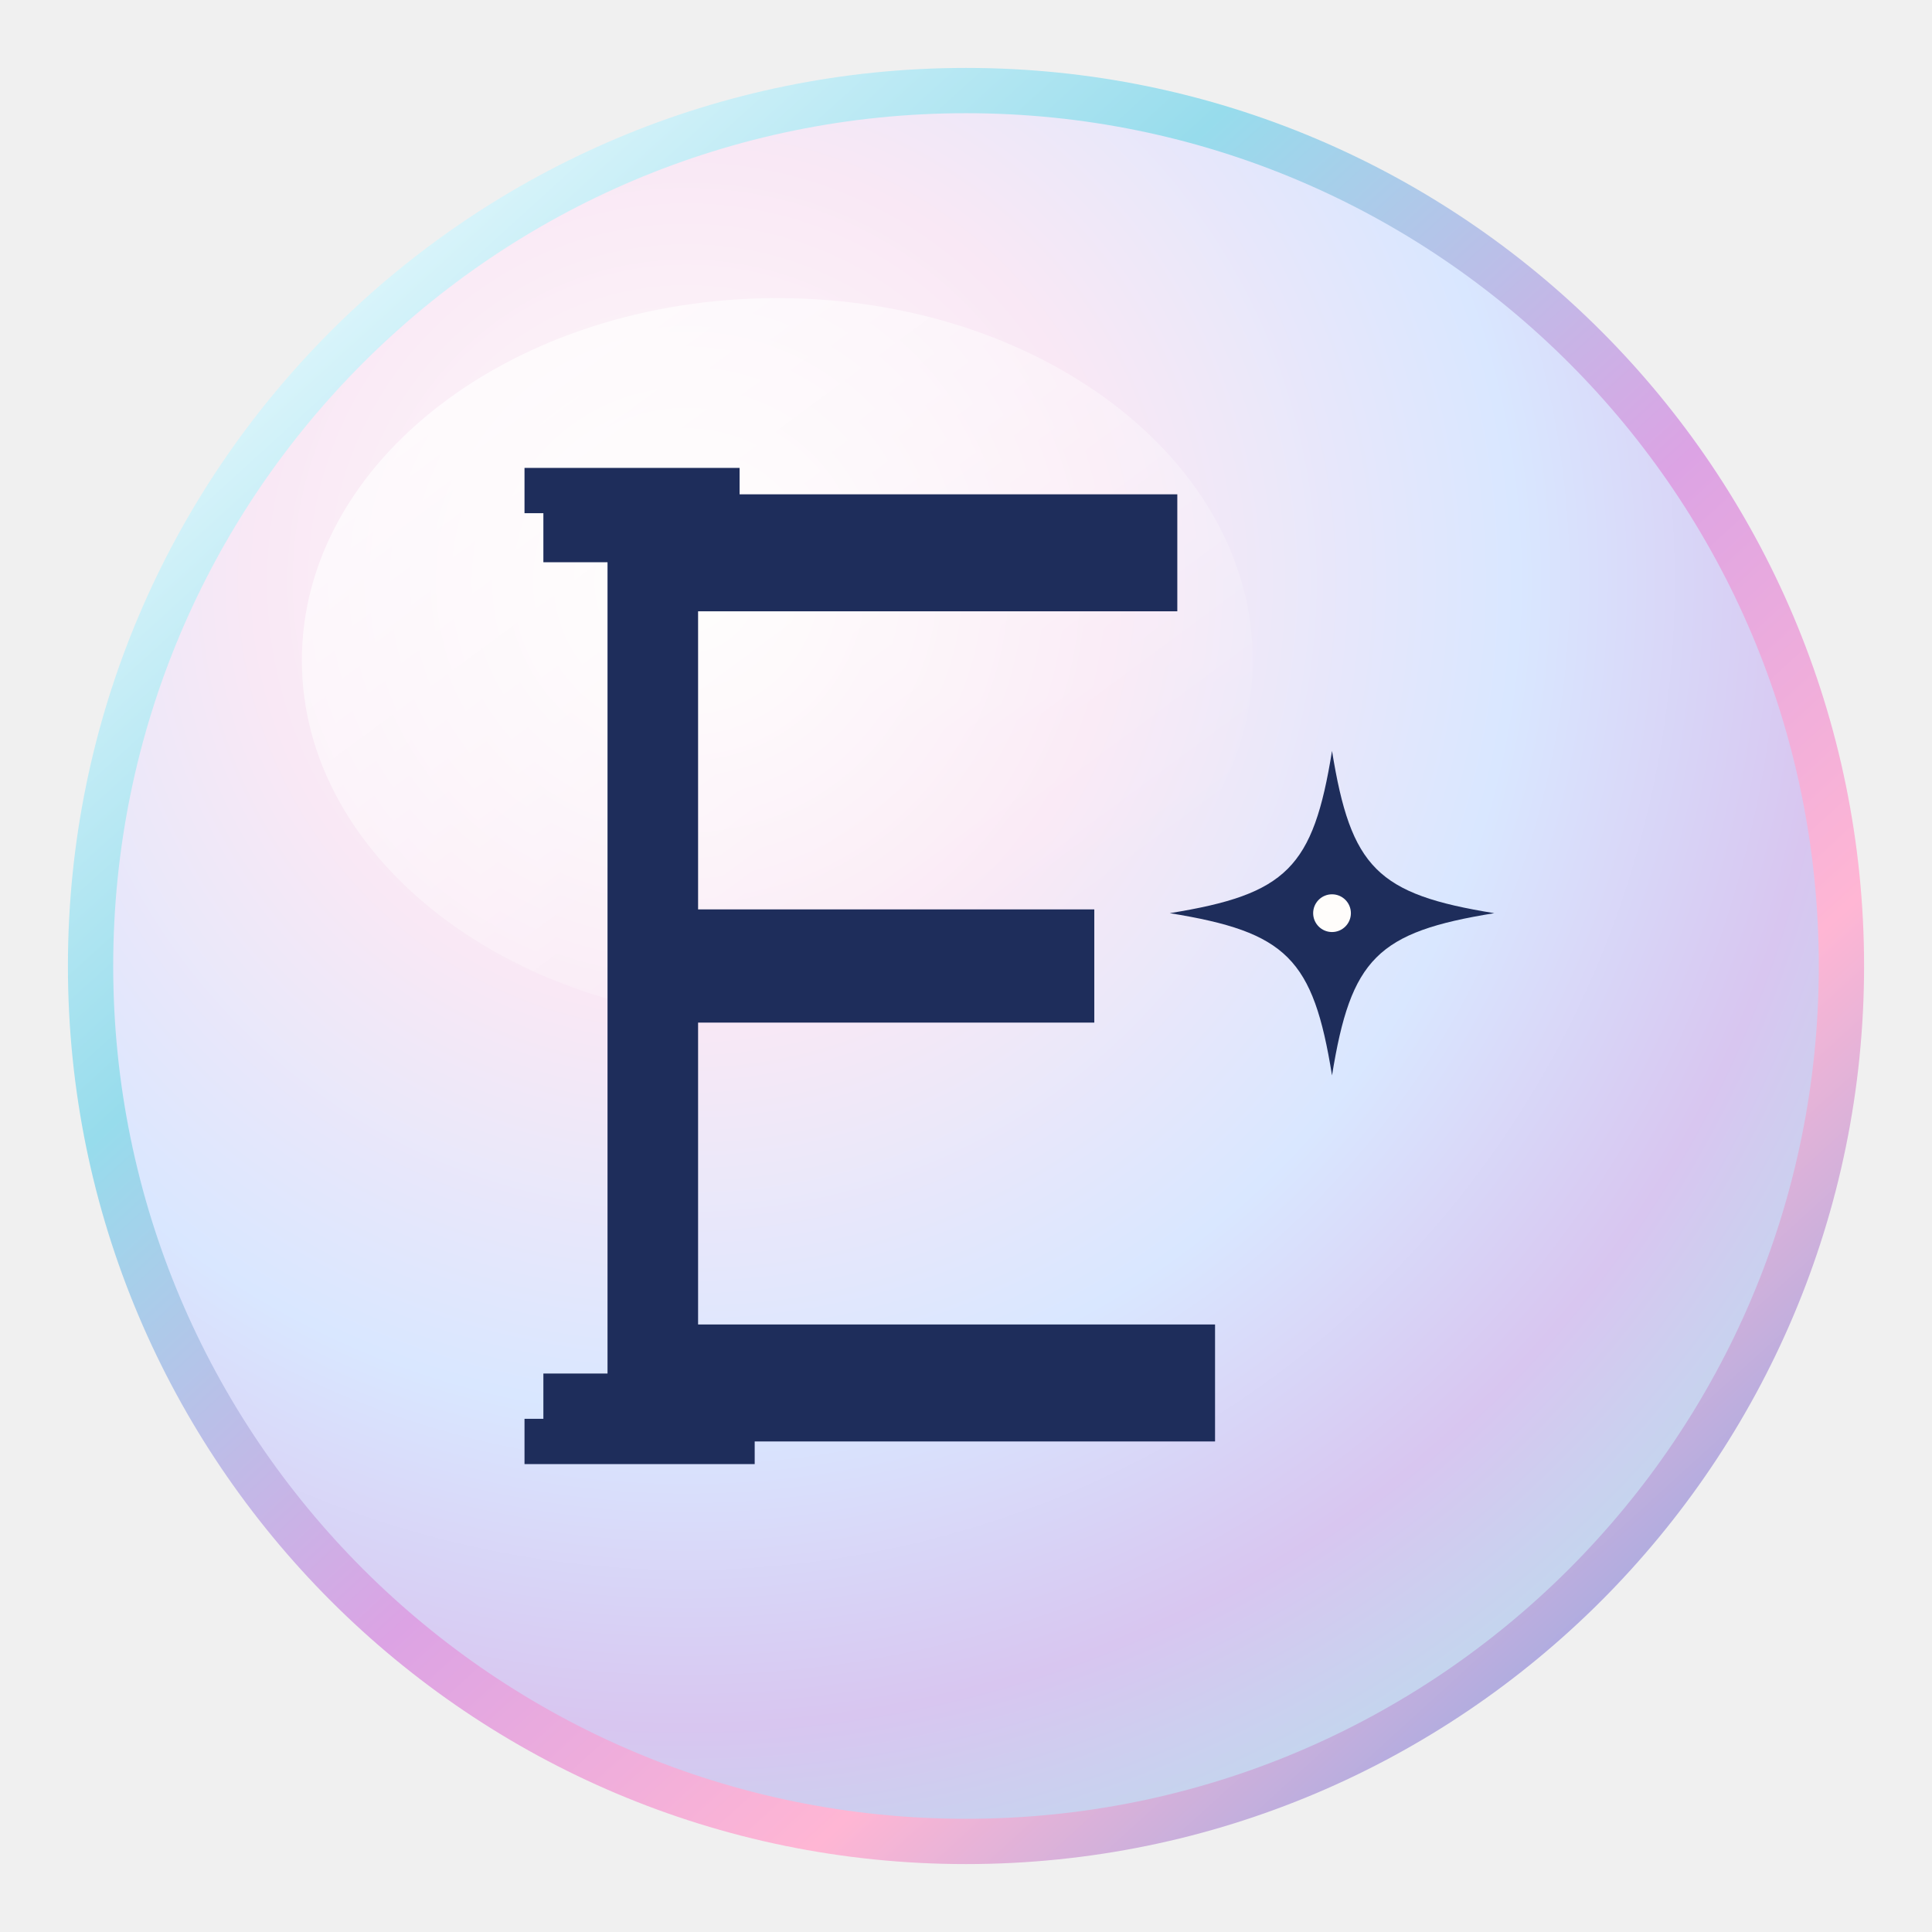
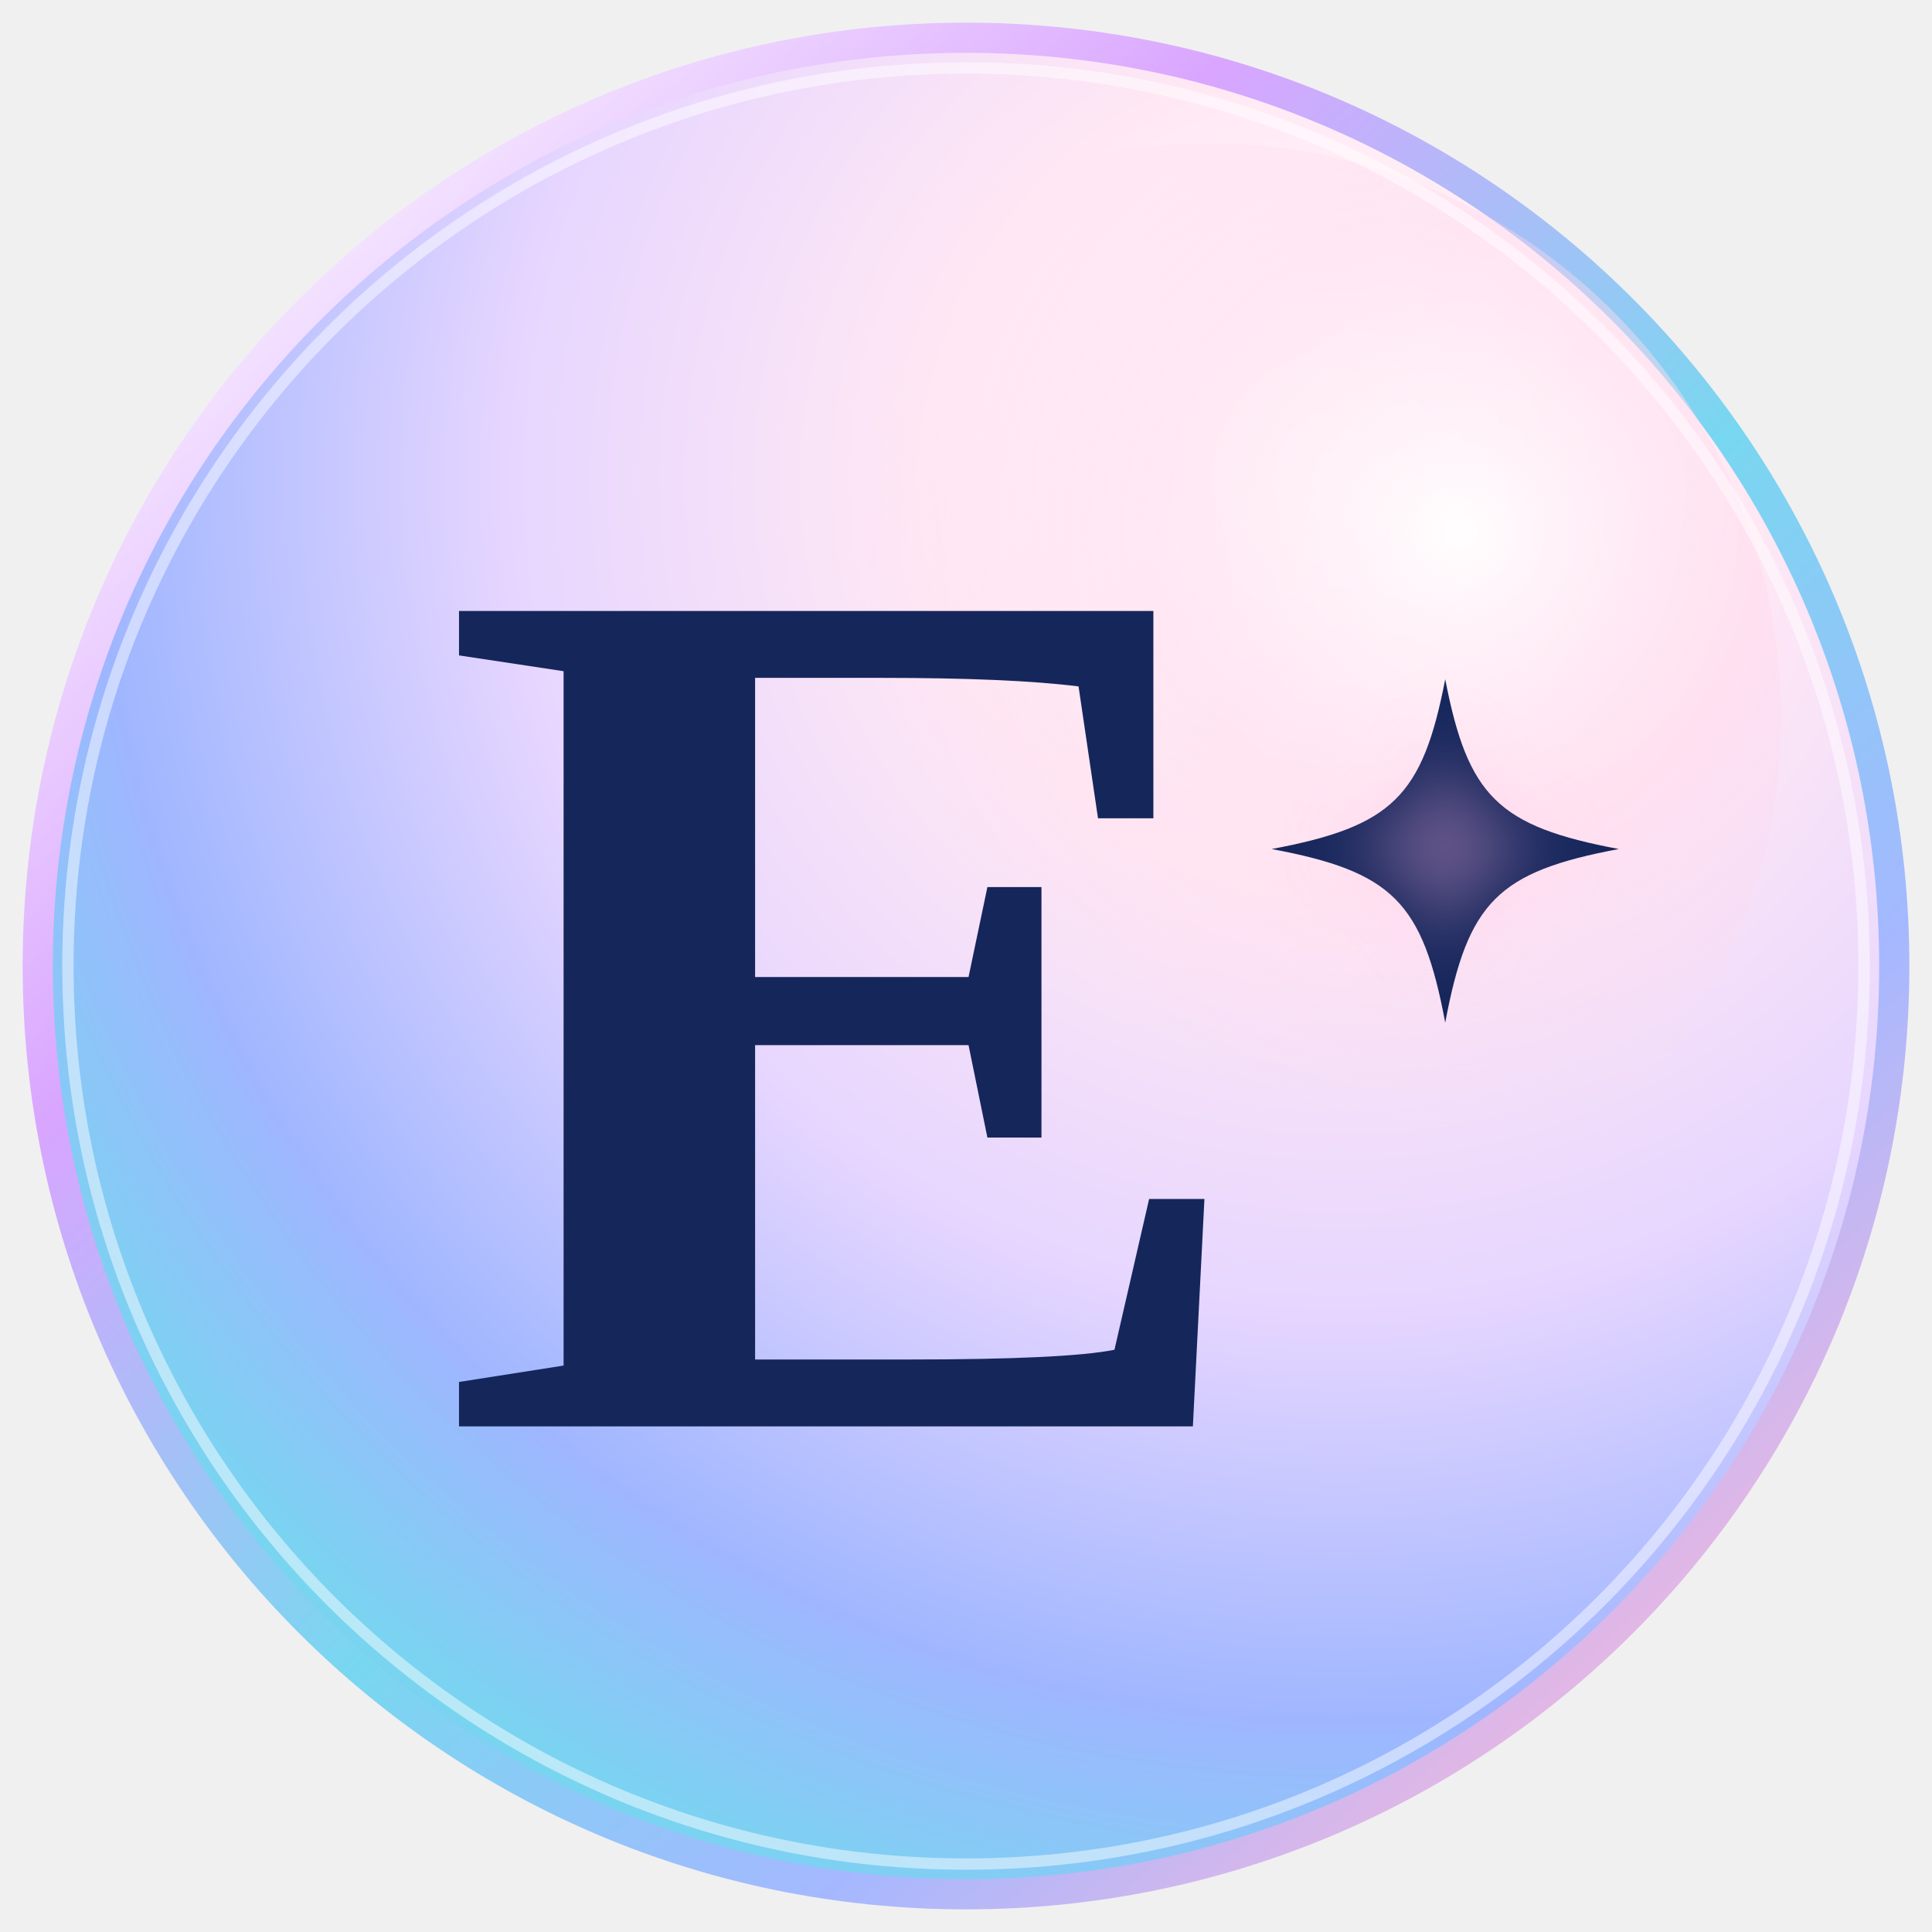
- <svg xmlns="http://www.w3.org/2000/svg" viewBox="0 0 512 512" role="img" aria-label="Emma Kwon favicon">
+ <svg xmlns="http://www.w3.org/2000/svg" viewBox="0 0 512 512" role="img" aria-label="Emma Kwon Aurora E favicon">
  <defs>
-     <radialGradient id="pearl" cx="34%" cy="28%" r="82%">
-       <stop offset="0%" stop-color="#fffdfb" />
-       <stop offset="30%" stop-color="#f9e8f5" />
-       <stop offset="58%" stop-color="#d9e7ff" />
-       <stop offset="80%" stop-color="#d8c6f0" />
-       <stop offset="100%" stop-color="#b9dded" />
+     <radialGradient id="pearl" cx="70%" cy="24%" r="92%">
+       <stop offset="0%" stop-color="#fffdfd" />
+       <stop offset="24%" stop-color="#ffe8f4" />
+       <stop offset="48%" stop-color="#e7d6ff" />
+       <stop offset="72%" stop-color="#9fb6ff" />
+       <stop offset="88%" stop-color="#78d5f0" />
+       <stop offset="100%" stop-color="#b78de8" />
    </radialGradient>
-     <linearGradient id="rim" x1="70" y1="50" x2="445" y2="462" gradientUnits="userSpaceOnUse">
-       <stop offset="0%" stop-color="#eefcff" />
-       <stop offset="28%" stop-color="#97dcec" />
-       <stop offset="55%" stop-color="#dca3e4" />
-       <stop offset="76%" stop-color="#ffb6d4" />
-       <stop offset="100%" stop-color="#8ea8e5" />
+     <radialGradient id="warmGlow" cx="72%" cy="34%" r="52%">
+       <stop offset="0%" stop-color="#ffffff" stop-opacity="0.86" />
+       <stop offset="52%" stop-color="#ffd6eb" stop-opacity="0.38" />
+       <stop offset="100%" stop-color="#ffd6eb" stop-opacity="0" />
+     </radialGradient>
+     <linearGradient id="rim" x1="72" y1="48" x2="446" y2="464" gradientUnits="userSpaceOnUse">
+       <stop offset="0%" stop-color="#f9efff" />
+       <stop offset="26%" stop-color="#d9a5ff" />
+       <stop offset="55%" stop-color="#78d7f0" />
+       <stop offset="78%" stop-color="#a5b8ff" />
+       <stop offset="100%" stop-color="#f7b6dd" />
    </linearGradient>
-     <linearGradient id="shine" x1="128" y1="88" x2="366" y2="410" gradientUnits="userSpaceOnUse">
-       <stop offset="0%" stop-color="#ffffff" stop-opacity="0.72" />
-       <stop offset="55%" stop-color="#ffffff" stop-opacity="0" />
-     </linearGradient>
+     <filter id="softGlow" x="-20%" y="-20%" width="140%" height="140%">
+       <feGaussianBlur stdDeviation="9" />
+     </filter>
  </defs>
-   <circle cx="256" cy="256" r="232" fill="url(#pearl)" stroke="url(#rim)" stroke-width="12" />
-   <ellipse cx="206" cy="175" rx="126" ry="96" fill="url(#shine)" />
-   <path fill="#1e2d5b" d="M144 131h168v31H185v79h105v30H185v80h137v31H144v-18h17V149h-17z" />
-   <path fill="#1e2d5b" d="M139 124h57v12h-57zm0 252h61v12h-61z" />
-   <path fill="#1e2d5b" d="M353 199c5 31 12 38 43 43-31 5-38 12-43 43-5-31-12-38-43-43 31-5 38-12 43-43z" />
-   <circle cx="353" cy="242" r="5" fill="#fffdfb" />
+   <circle cx="256" cy="256" r="246" fill="url(#pearl)" stroke="url(#rim)" stroke-width="8" />
+   <circle cx="320" cy="190" r="152" fill="url(#warmGlow)" />
+   <circle cx="256" cy="256" r="238" fill="none" stroke="#ffffff" stroke-opacity="0.48" stroke-width="3" />
+   <text x="116" y="378" fill="#15265b" font-family="Georgia, 'Times New Roman', serif" font-size="330" font-weight="700" letter-spacing="-18">E</text>
+   <path d="M383 180 C389 211 397 219 429 225 C397 231 389 239 383 271 C377 239 369 231 337 225 C369 219 377 211 383 180Z" fill="#15265b" />
+   <path d="M383 193 C387 214 393 220 414 225 C393 229 387 235 383 256 C379 235 373 229 352 225 C373 220 379 214 383 193Z" fill="#ffb3e4" opacity="0.38" filter="url(#softGlow)" />
</svg>
